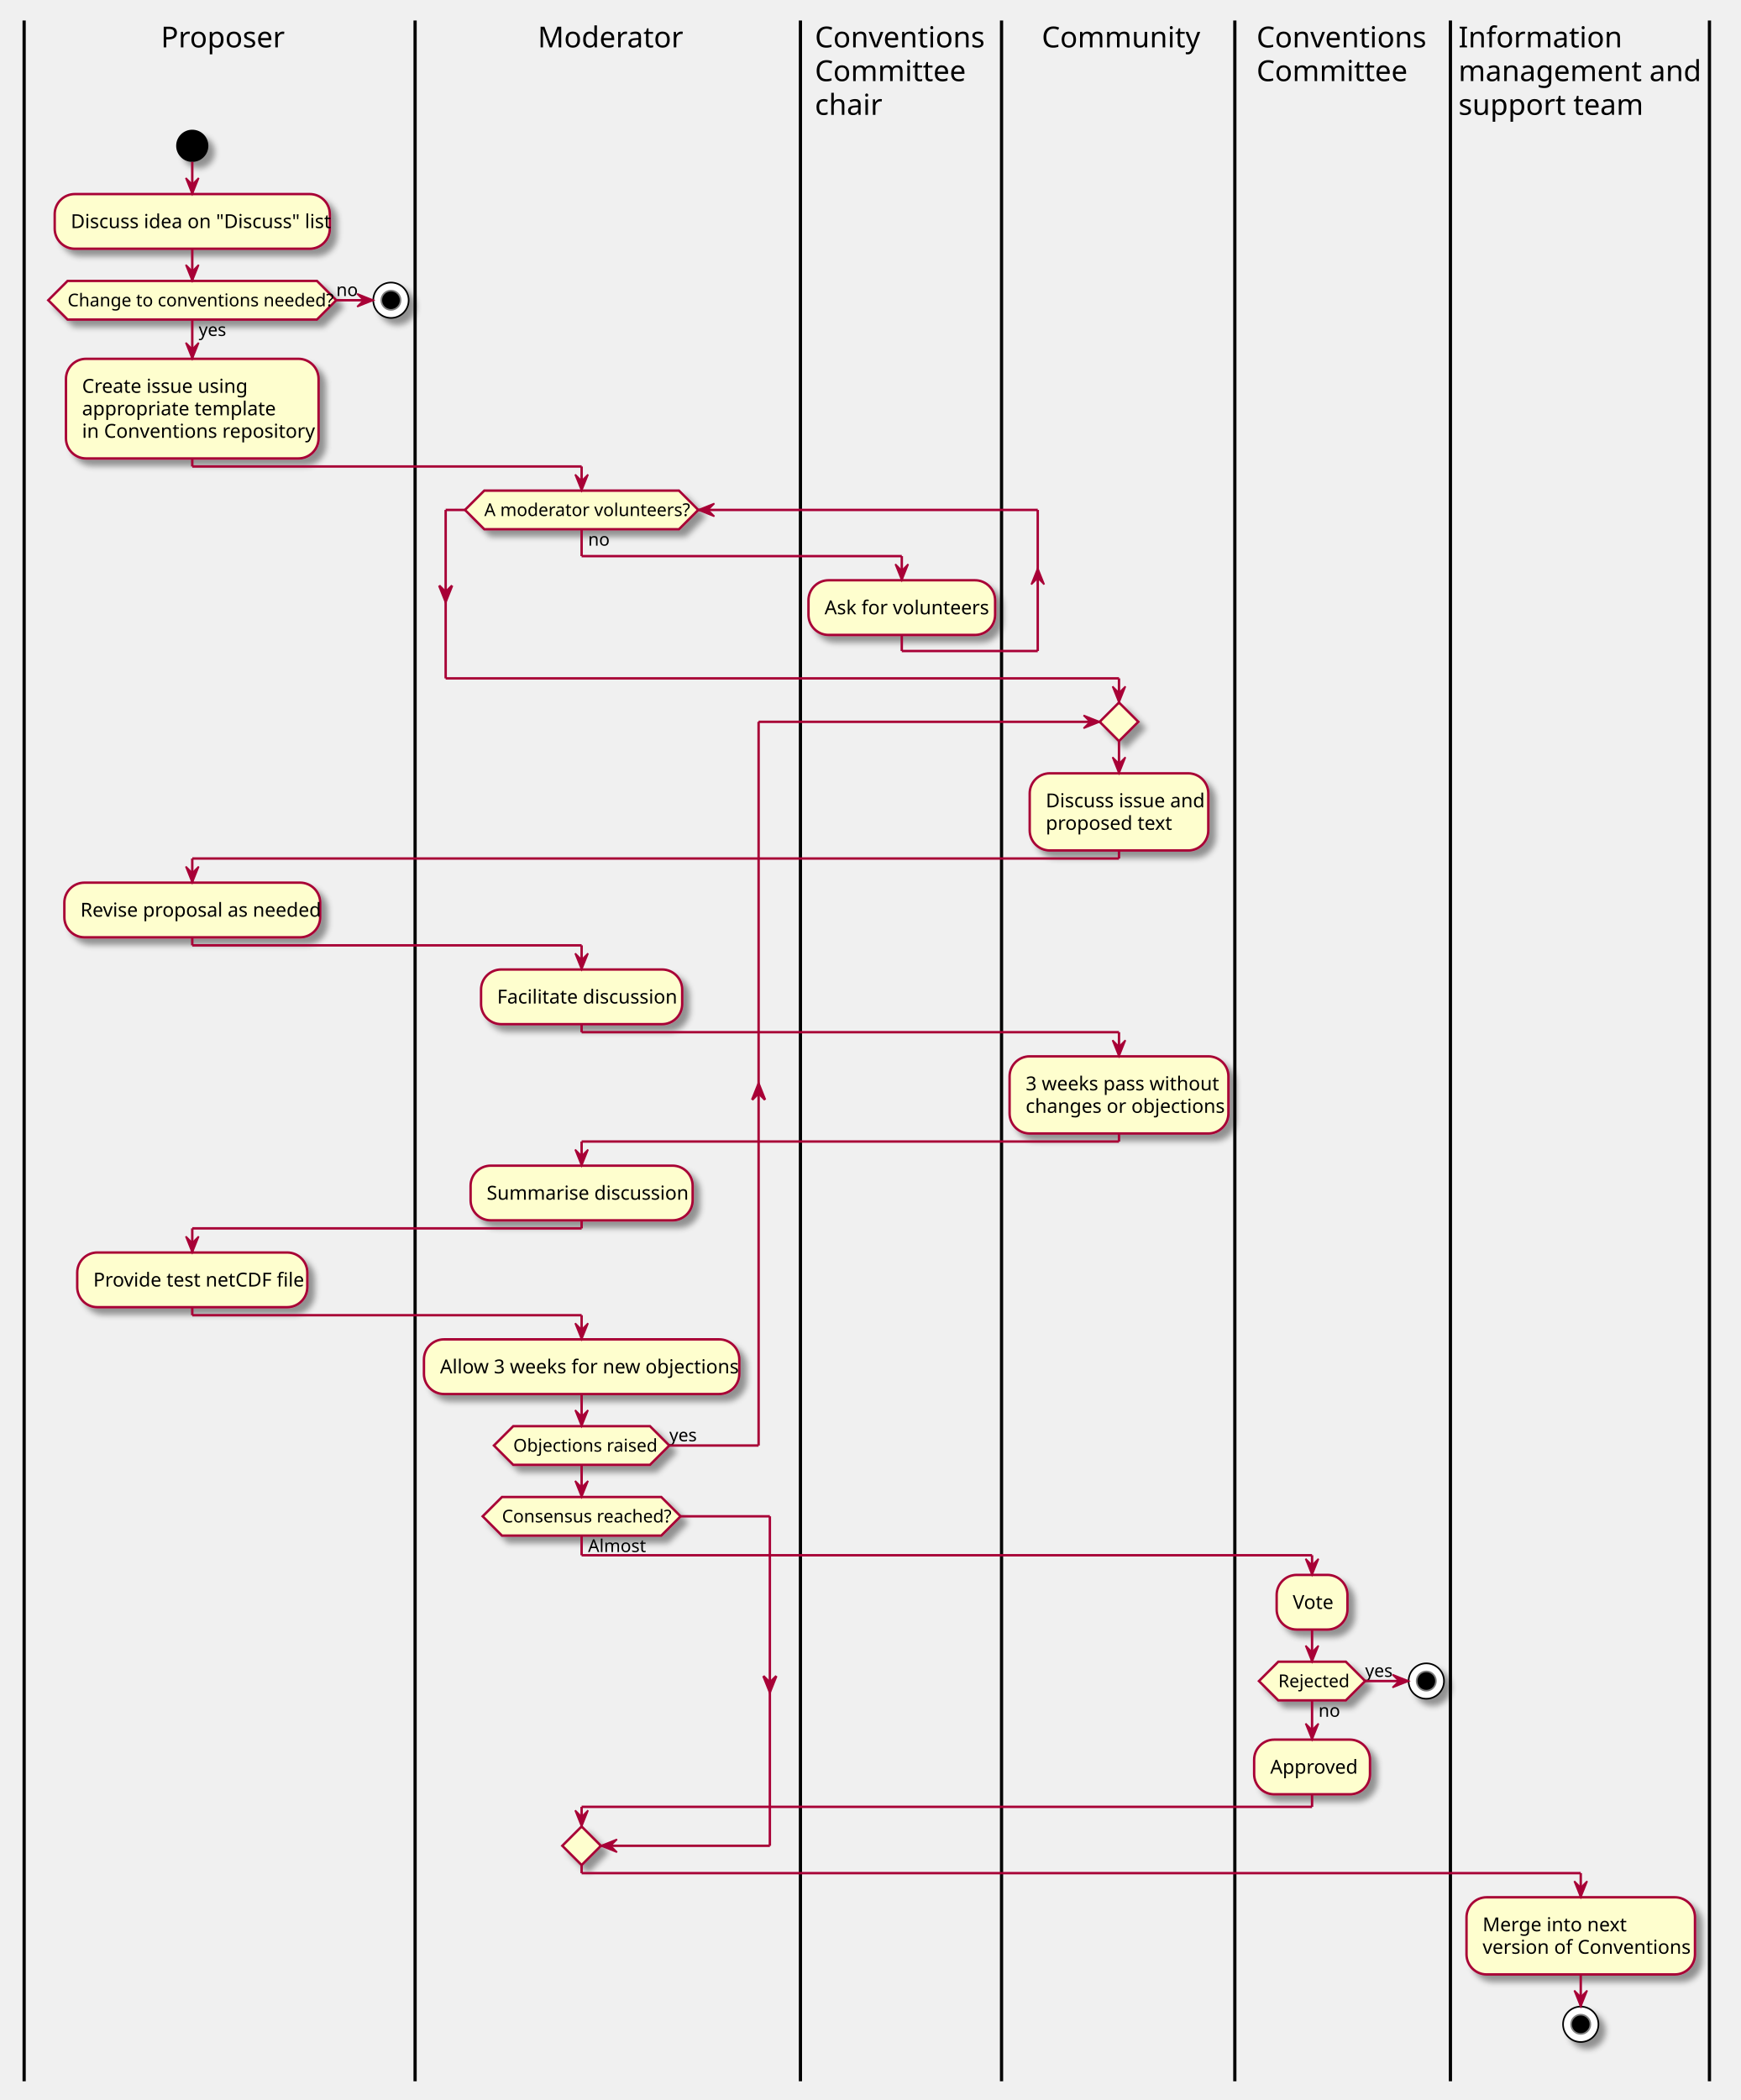
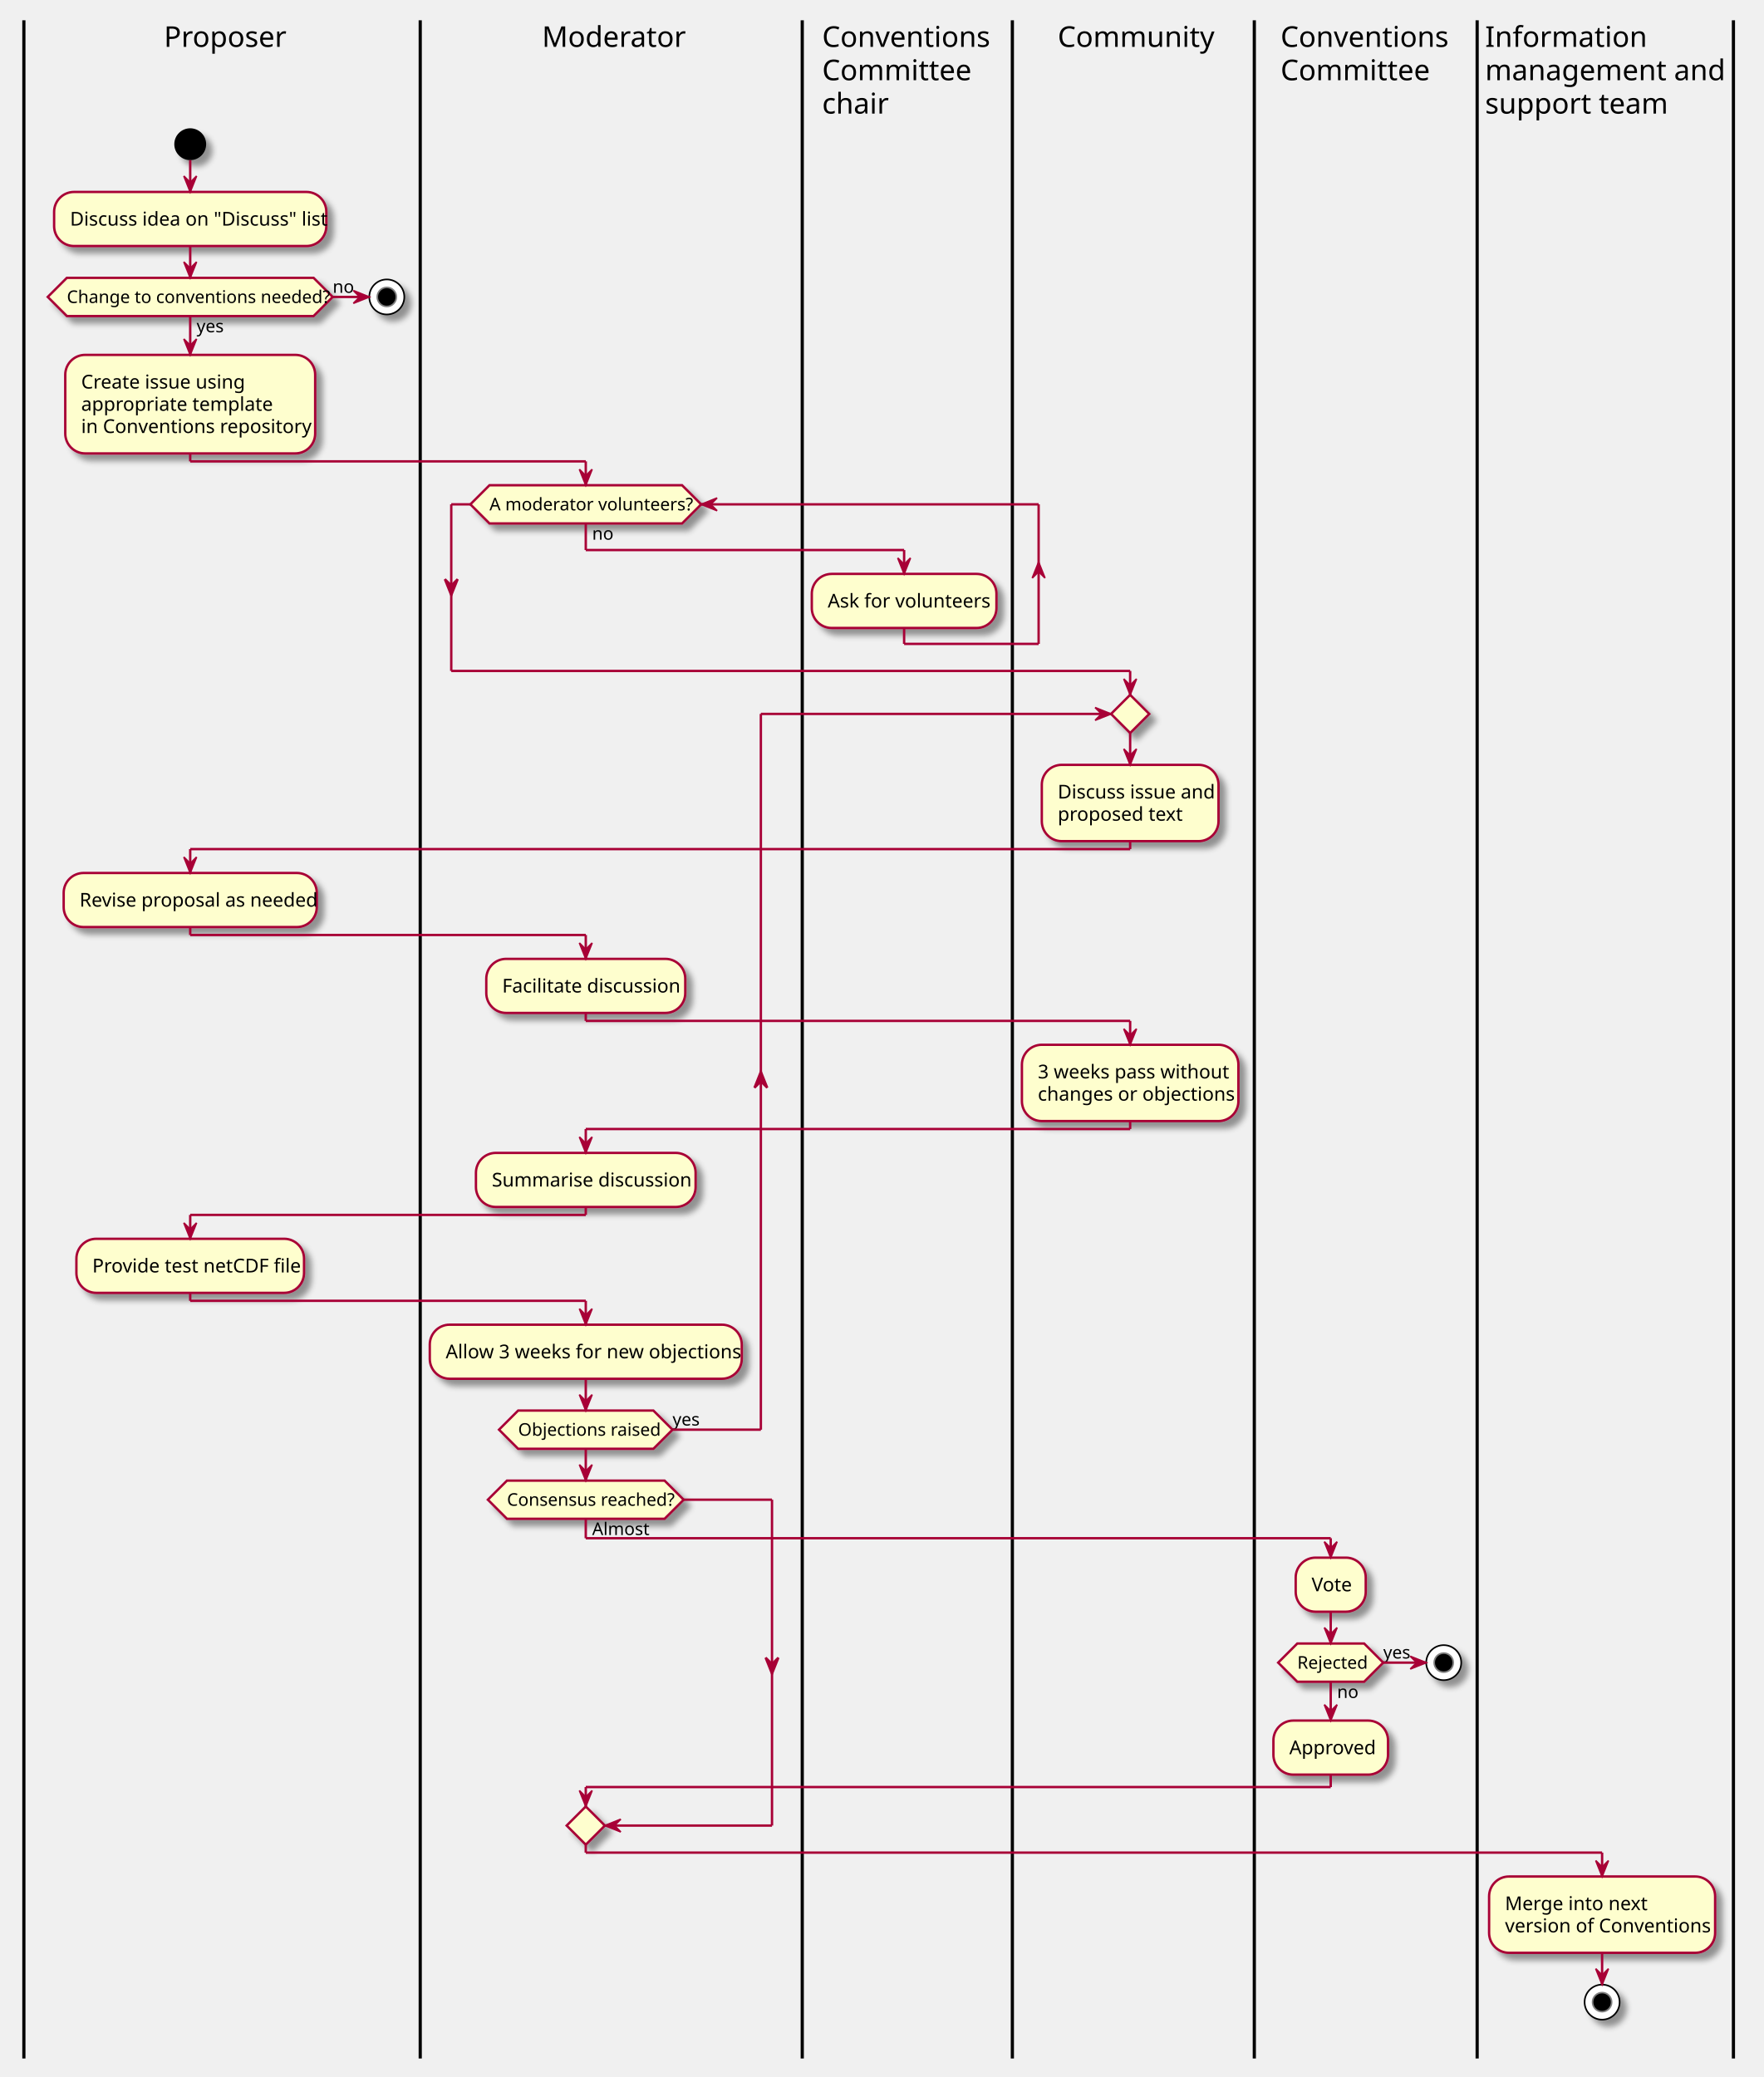
- <svg xmlns="http://www.w3.org/2000/svg" contentScriptType="application/ecmascript" contentStyleType="text/css" height="1305px" preserveAspectRatio="none" style="width:1082px;height:1305px;" version="1.1" viewBox="0 0 1082 1305" width="1082px" zoomAndPan="magnify">
+ <svg xmlns="http://www.w3.org/2000/svg" contentScriptType="application/ecmascript" contentStyleType="text/css" height="1305px" preserveAspectRatio="none" style="width:1108px;height:1305px;" version="1.1" viewBox="0 0 1108 1305" width="1108px" zoomAndPan="magnify">
  <defs>
    <filter height="300%" id="f1tfear807xr43" width="300%" x="-1" y="-1">
      <feGaussianBlur result="blurOut" stdDeviation="2.0" />
      <feColorMatrix in="blurOut" result="blurOut2" type="matrix" values="0 0 0 0 0 0 0 0 0 0 0 0 0 0 0 0 0 0 .4 0" />
      <feOffset dx="4.0" dy="4.0" in="blurOut2" result="blurOut3" />
      <feBlend in="SourceGraphic" in2="blurOut3" mode="normal" />
    </filter>
  </defs>
  <g>
    <ellipse cx="119.5" cy="90.605" fill="#000000" filter="url(#f1tfear807xr43)" rx="10" ry="10" style="stroke: none; stroke-width: 1.0;" />
    <rect fill="#FEFECE" filter="url(#f1tfear807xr43)" height="33.969" rx="12.5" ry="12.5" style="stroke: #A80036; stroke-width: 1.5;" width="171" x="34" y="120.605" />
    <text fill="#000000" font-family="sans-serif" font-size="12" lengthAdjust="spacingAndGlyphs" textLength="151" x="44" y="141.743">Discuss idea on "Discuss" list</text>
    <rect fill="#FEFECE" filter="url(#f1tfear807xr43)" height="61.906" rx="12.5" ry="12.5" style="stroke: #A80036; stroke-width: 1.5;" width="157" x="41" y="222.976" />
    <text fill="#000000" font-family="sans-serif" font-size="12" lengthAdjust="spacingAndGlyphs" textLength="94" x="51" y="244.114">Create issue using</text>
    <text fill="#000000" font-family="sans-serif" font-size="12" lengthAdjust="spacingAndGlyphs" textLength="113" x="51" y="258.083">appropriate template</text>
    <text fill="#000000" font-family="sans-serif" font-size="12" lengthAdjust="spacingAndGlyphs" textLength="137" x="51" y="272.052">in Conventions repository</text>
    <rect fill="#FEFECE" filter="url(#f1tfear807xr43)" height="33.969" rx="12.5" ry="12.5" style="stroke: #A80036; stroke-width: 1.5;" width="159" x="40" y="548.499" />
    <text fill="#000000" font-family="sans-serif" font-size="12" lengthAdjust="spacingAndGlyphs" textLength="139" x="50" y="569.637">Revise proposal as needed</text>
    <rect fill="#FEFECE" filter="url(#f1tfear807xr43)" height="33.969" rx="12.5" ry="12.5" style="stroke: #A80036; stroke-width: 1.5;" width="143" x="48" y="778.342" />
    <text fill="#000000" font-family="sans-serif" font-size="12" lengthAdjust="spacingAndGlyphs" textLength="123" x="58" y="799.481">Provide test netCDF file</text>
    <polygon fill="#FEFECE" filter="url(#f1tfear807xr43)" points="42,174.573,197,174.573,209,186.573,197,198.573,42,198.573,30,186.573,42,174.573" style="stroke: #A80036; stroke-width: 1.5;" />
    <text fill="#000000" font-family="sans-serif" font-size="11" lengthAdjust="spacingAndGlyphs" textLength="16" x="123.5" y="208.784">yes</text>
    <text fill="#000000" font-family="sans-serif" font-size="11" lengthAdjust="spacingAndGlyphs" textLength="155" x="42" y="190.381">Change to conventions needed?</text>
    <text fill="#000000" font-family="sans-serif" font-size="11" lengthAdjust="spacingAndGlyphs" textLength="12" x="209" y="183.979">no</text>
    <ellipse cx="243" cy="186.573" fill="#FFFFFF" filter="url(#f1tfear807xr43)" rx="11" ry="11" style="stroke: #000000; stroke-width: 1.0;" />
    <ellipse cx="243" cy="186.573" fill="#000000" rx="6" ry="6" style="stroke: #7F7F7F; stroke-width: 1.0;" />
    <line style="stroke: #000000; stroke-width: 2.0;" x1="15" x2="15" y1="12.745" y2="1293.362" />
-     <polygon fill="#FEFECE" filter="url(#f1tfear807xr43)" points="301,304.882,422,304.882,434,316.882,422,328.882,301,328.882,289,316.882,301,304.882" style="stroke: #A80036; stroke-width: 1.5;" />
-     <text fill="#000000" font-family="sans-serif" font-size="11" lengthAdjust="spacingAndGlyphs" textLength="12" x="365.5" y="339.092">no</text>
-     <text fill="#000000" font-family="sans-serif" font-size="11" lengthAdjust="spacingAndGlyphs" textLength="121" x="301" y="320.69">A moderator volunteers?</text>
-     <rect fill="#FEFECE" filter="url(#f1tfear807xr43)" height="33.969" rx="12.5" ry="12.5" style="stroke: #A80036; stroke-width: 1.5;" width="125" x="299" y="602.467" />
-     <text fill="#000000" font-family="sans-serif" font-size="12" lengthAdjust="spacingAndGlyphs" textLength="105" x="309" y="623.606">Facilitate discussion</text>
-     <rect fill="#FEFECE" filter="url(#f1tfear807xr43)" height="33.969" rx="12.5" ry="12.5" style="stroke: #A80036; stroke-width: 1.5;" width="138" x="292.5" y="724.374" />
-     <text fill="#000000" font-family="sans-serif" font-size="12" lengthAdjust="spacingAndGlyphs" textLength="118" x="302.5" y="745.512">Summarise discussion</text>
-     <rect fill="#FEFECE" filter="url(#f1tfear807xr43)" height="33.969" rx="12.5" ry="12.5" style="stroke: #A80036; stroke-width: 1.5;" width="196" x="263.5" y="832.311" />
-     <text fill="#000000" font-family="sans-serif" font-size="12" lengthAdjust="spacingAndGlyphs" textLength="176" x="273.5" y="853.45">Allow 3 weeks for new objections</text>
-     <polygon fill="#FEFECE" filter="url(#f1tfear807xr43)" points="319,886.28,404,886.28,416,898.28,404,910.28,319,910.28,307,898.28,319,886.28" style="stroke: #A80036; stroke-width: 1.5;" />
-     <text fill="#000000" font-family="sans-serif" font-size="11" lengthAdjust="spacingAndGlyphs" textLength="85" x="319" y="902.088">Objections raised</text>
-     <text fill="#000000" font-family="sans-serif" font-size="11" lengthAdjust="spacingAndGlyphs" textLength="16" x="416" y="895.686">yes</text>
-     <polygon fill="#FEFECE" filter="url(#f1tfear807xr43)" points="312,930.28,411,930.28,423,942.28,411,954.28,312,954.28,300,942.28,312,930.28" style="stroke: #A80036; stroke-width: 1.5;" />
-     <text fill="#000000" font-family="sans-serif" font-size="11" lengthAdjust="spacingAndGlyphs" textLength="35" x="365.5" y="964.49">Almost</text>
-     <text fill="#000000" font-family="sans-serif" font-size="11" lengthAdjust="spacingAndGlyphs" textLength="99" x="312" y="946.088">Consensus reached?</text>
-     <polygon fill="#FEFECE" filter="url(#f1tfear807xr43)" points="361.5,1135.022,373.5,1147.022,361.5,1159.022,349.5,1147.022,361.5,1135.022" style="stroke: #A80036; stroke-width: 1.5;" />
-     <line style="stroke: #000000; stroke-width: 2.0;" x1="258" x2="258" y1="12.745" y2="1293.362" />
-     <rect fill="#FEFECE" filter="url(#f1tfear807xr43)" height="33.969" rx="12.5" ry="12.5" style="stroke: #A80036; stroke-width: 1.5;" width="116" x="502.5" y="360.592" />
-     <text fill="#000000" font-family="sans-serif" font-size="12" lengthAdjust="spacingAndGlyphs" textLength="96" x="512.5" y="381.731">Ask for volunteers</text>
-     <line style="stroke: #000000; stroke-width: 2.0;" x1="497.5" x2="497.5" y1="12.745" y2="1293.362" />
-     <rect fill="#FEFECE" filter="url(#f1tfear807xr43)" height="47.938" rx="12.5" ry="12.5" style="stroke: #A80036; stroke-width: 1.5;" width="111" x="640" y="480.561" />
-     <text fill="#000000" font-family="sans-serif" font-size="12" lengthAdjust="spacingAndGlyphs" textLength="91" x="650" y="501.7">Discuss issue and</text>
-     <text fill="#000000" font-family="sans-serif" font-size="12" lengthAdjust="spacingAndGlyphs" textLength="74" x="650" y="515.668">proposed text</text>
-     <rect fill="#FEFECE" filter="url(#f1tfear807xr43)" height="47.938" rx="12.5" ry="12.5" style="stroke: #A80036; stroke-width: 1.5;" width="136" x="627.5" y="656.436" />
-     <text fill="#000000" font-family="sans-serif" font-size="12" lengthAdjust="spacingAndGlyphs" textLength="112" x="637.5" y="677.575">3 weeks pass without</text>
-     <text fill="#000000" font-family="sans-serif" font-size="12" lengthAdjust="spacingAndGlyphs" textLength="116" x="637.5" y="691.543">changes or objections</text>
-     <polygon fill="#FEFECE" filter="url(#f1tfear807xr43)" points="695.5,436.561,707.5,448.561,695.5,460.561,683.5,448.561,695.5,436.561" style="stroke: #A80036; stroke-width: 1.5;" />
-     <line style="stroke: #000000; stroke-width: 2.0;" x1="622.5" x2="622.5" y1="12.745" y2="1293.362" />
-     <rect fill="#FEFECE" filter="url(#f1tfear807xr43)" height="33.969" rx="12.5" ry="12.5" style="stroke: #A80036; stroke-width: 1.5;" width="44" x="793.5" y="978.682" />
-     <text fill="#000000" font-family="sans-serif" font-size="12" lengthAdjust="spacingAndGlyphs" textLength="24" x="803.5" y="999.821">Vote</text>
-     <rect fill="#FEFECE" filter="url(#f1tfear807xr43)" height="33.969" rx="12.5" ry="12.5" style="stroke: #A80036; stroke-width: 1.5;" width="72" x="779.5" y="1081.053" />
-     <text fill="#000000" font-family="sans-serif" font-size="12" lengthAdjust="spacingAndGlyphs" textLength="52" x="789.5" y="1102.192">Approved</text>
-     <polygon fill="#FEFECE" filter="url(#f1tfear807xr43)" points="794.5,1032.651,836.5,1032.651,848.5,1044.651,836.5,1056.651,794.5,1056.651,782.5,1044.651,794.5,1032.651" style="stroke: #A80036; stroke-width: 1.5;" />
-     <text fill="#000000" font-family="sans-serif" font-size="11" lengthAdjust="spacingAndGlyphs" textLength="12" x="819.5" y="1066.861">no</text>
-     <text fill="#000000" font-family="sans-serif" font-size="11" lengthAdjust="spacingAndGlyphs" textLength="42" x="794.5" y="1048.459">Rejected</text>
-     <text fill="#000000" font-family="sans-serif" font-size="11" lengthAdjust="spacingAndGlyphs" textLength="16" x="848.5" y="1042.057">yes</text>
-     <ellipse cx="886.5" cy="1044.651" fill="#FFFFFF" filter="url(#f1tfear807xr43)" rx="11" ry="11" style="stroke: #000000; stroke-width: 1.0;" />
-     <ellipse cx="886.5" cy="1044.651" fill="#000000" rx="6" ry="6" style="stroke: #7F7F7F; stroke-width: 1.0;" />
-     <line style="stroke: #000000; stroke-width: 2.0;" x1="767.5" x2="767.5" y1="12.745" y2="1293.362" />
-     <rect fill="#FEFECE" filter="url(#f1tfear807xr43)" height="47.938" rx="12.5" ry="12.5" style="stroke: #A80036; stroke-width: 1.5;" width="142" x="911.5" y="1179.022" />
-     <text fill="#000000" font-family="sans-serif" font-size="12" lengthAdjust="spacingAndGlyphs" textLength="83" x="921.5" y="1200.161">Merge into next</text>
-     <text fill="#000000" font-family="sans-serif" font-size="12" lengthAdjust="spacingAndGlyphs" textLength="122" x="921.5" y="1214.129">version of Conventions</text>
-     <ellipse cx="982.5" cy="1257.959" fill="#FFFFFF" filter="url(#f1tfear807xr43)" rx="11" ry="11" style="stroke: #000000; stroke-width: 1.0;" />
-     <ellipse cx="982.5" cy="1257.959" fill="#000000" rx="6" ry="6" style="stroke: #7F7F7F; stroke-width: 1.0;" />
-     <line style="stroke: #000000; stroke-width: 2.0;" x1="901.5" x2="901.5" y1="12.745" y2="1293.362" />
-     <line style="stroke: #000000; stroke-width: 2.0;" x1="1062.5" x2="1062.5" y1="12.745" y2="1293.362" />
-     <polygon fill="#A80036" points="641,363.174,645,353.174,649,363.174,645,359.174" style="stroke: #A80036; stroke-width: 1.0;" />
+     <polygon fill="#FEFECE" filter="url(#f1tfear807xr43)" points="307.5,304.882,428.5,304.882,440.5,316.882,428.5,328.882,307.5,328.882,295.5,316.882,307.5,304.882" style="stroke: #A80036; stroke-width: 1.5;" />
+     <text fill="#000000" font-family="sans-serif" font-size="11" lengthAdjust="spacingAndGlyphs" textLength="12" x="372" y="339.092">no</text>
+     <text fill="#000000" font-family="sans-serif" font-size="11" lengthAdjust="spacingAndGlyphs" textLength="121" x="307.5" y="320.69">A moderator volunteers?</text>
+     <rect fill="#FEFECE" filter="url(#f1tfear807xr43)" height="33.969" rx="12.5" ry="12.5" style="stroke: #A80036; stroke-width: 1.5;" width="125" x="305.5" y="602.467" />
+     <text fill="#000000" font-family="sans-serif" font-size="12" lengthAdjust="spacingAndGlyphs" textLength="105" x="315.5" y="623.606">Facilitate discussion</text>
+     <rect fill="#FEFECE" filter="url(#f1tfear807xr43)" height="33.969" rx="12.5" ry="12.5" style="stroke: #A80036; stroke-width: 1.5;" width="138" x="299" y="724.374" />
+     <text fill="#000000" font-family="sans-serif" font-size="12" lengthAdjust="spacingAndGlyphs" textLength="118" x="309" y="745.512">Summarise discussion</text>
+     <rect fill="#FEFECE" filter="url(#f1tfear807xr43)" height="33.969" rx="12.5" ry="12.5" style="stroke: #A80036; stroke-width: 1.5;" width="196" x="270" y="832.311" />
+     <text fill="#000000" font-family="sans-serif" font-size="12" lengthAdjust="spacingAndGlyphs" textLength="176" x="280" y="853.45">Allow 3 weeks for new objections</text>
+     <polygon fill="#FEFECE" filter="url(#f1tfear807xr43)" points="325.5,886.28,410.5,886.28,422.5,898.28,410.5,910.28,325.5,910.28,313.5,898.28,325.5,886.28" style="stroke: #A80036; stroke-width: 1.5;" />
+     <text fill="#000000" font-family="sans-serif" font-size="11" lengthAdjust="spacingAndGlyphs" textLength="85" x="325.5" y="902.088">Objections raised</text>
+     <text fill="#000000" font-family="sans-serif" font-size="11" lengthAdjust="spacingAndGlyphs" textLength="16" x="422.5" y="895.686">yes</text>
+     <polygon fill="#FEFECE" filter="url(#f1tfear807xr43)" points="318.5,930.28,417.5,930.28,429.5,942.28,417.5,954.28,318.5,954.28,306.5,942.28,318.5,930.28" style="stroke: #A80036; stroke-width: 1.5;" />
+     <text fill="#000000" font-family="sans-serif" font-size="11" lengthAdjust="spacingAndGlyphs" textLength="35" x="372" y="964.49">Almost</text>
+     <text fill="#000000" font-family="sans-serif" font-size="11" lengthAdjust="spacingAndGlyphs" textLength="99" x="318.5" y="946.088">Consensus reached?</text>
+     <polygon fill="#FEFECE" filter="url(#f1tfear807xr43)" points="368,1135.022,380,1147.022,368,1159.022,356,1147.022,368,1135.022" style="stroke: #A80036; stroke-width: 1.5;" />
+     <line style="stroke: #000000; stroke-width: 2.0;" x1="264" x2="264" y1="12.745" y2="1293.362" />
+     <rect fill="#FEFECE" filter="url(#f1tfear807xr43)" height="33.969" rx="12.5" ry="12.5" style="stroke: #A80036; stroke-width: 1.5;" width="116" x="510" y="360.592" />
+     <text fill="#000000" font-family="sans-serif" font-size="12" lengthAdjust="spacingAndGlyphs" textLength="96" x="520" y="381.731">Ask for volunteers</text>
+     <line style="stroke: #000000; stroke-width: 2.0;" x1="504" x2="504" y1="12.745" y2="1293.362" />
+     <rect fill="#FEFECE" filter="url(#f1tfear807xr43)" height="47.938" rx="12.5" ry="12.5" style="stroke: #A80036; stroke-width: 1.5;" width="111" x="654.5" y="480.561" />
+     <text fill="#000000" font-family="sans-serif" font-size="12" lengthAdjust="spacingAndGlyphs" textLength="91" x="664.5" y="501.7">Discuss issue and</text>
+     <text fill="#000000" font-family="sans-serif" font-size="12" lengthAdjust="spacingAndGlyphs" textLength="74" x="664.5" y="515.668">proposed text</text>
+     <rect fill="#FEFECE" filter="url(#f1tfear807xr43)" height="47.938" rx="12.5" ry="12.5" style="stroke: #A80036; stroke-width: 1.5;" width="136" x="642" y="656.436" />
+     <text fill="#000000" font-family="sans-serif" font-size="12" lengthAdjust="spacingAndGlyphs" textLength="112" x="652" y="677.575">3 weeks pass without</text>
+     <text fill="#000000" font-family="sans-serif" font-size="12" lengthAdjust="spacingAndGlyphs" textLength="116" x="652" y="691.543">changes or objections</text>
+     <polygon fill="#FEFECE" filter="url(#f1tfear807xr43)" points="710,436.561,722,448.561,710,460.561,698,448.561,710,436.561" style="stroke: #A80036; stroke-width: 1.5;" />
+     <line style="stroke: #000000; stroke-width: 2.0;" x1="636" x2="636" y1="12.745" y2="1293.362" />
+     <rect fill="#FEFECE" filter="url(#f1tfear807xr43)" height="33.969" rx="12.5" ry="12.5" style="stroke: #A80036; stroke-width: 1.5;" width="44" x="814" y="978.682" />
+     <text fill="#000000" font-family="sans-serif" font-size="12" lengthAdjust="spacingAndGlyphs" textLength="24" x="824" y="999.821">Vote</text>
+     <rect fill="#FEFECE" filter="url(#f1tfear807xr43)" height="33.969" rx="12.5" ry="12.5" style="stroke: #A80036; stroke-width: 1.5;" width="72" x="800" y="1081.053" />
+     <text fill="#000000" font-family="sans-serif" font-size="12" lengthAdjust="spacingAndGlyphs" textLength="52" x="810" y="1102.192">Approved</text>
+     <polygon fill="#FEFECE" filter="url(#f1tfear807xr43)" points="815,1032.651,857,1032.651,869,1044.651,857,1056.651,815,1056.651,803,1044.651,815,1032.651" style="stroke: #A80036; stroke-width: 1.5;" />
+     <text fill="#000000" font-family="sans-serif" font-size="11" lengthAdjust="spacingAndGlyphs" textLength="12" x="840" y="1066.861">no</text>
+     <text fill="#000000" font-family="sans-serif" font-size="11" lengthAdjust="spacingAndGlyphs" textLength="42" x="815" y="1048.459">Rejected</text>
+     <text fill="#000000" font-family="sans-serif" font-size="11" lengthAdjust="spacingAndGlyphs" textLength="16" x="869" y="1042.057">yes</text>
+     <ellipse cx="907" cy="1044.651" fill="#FFFFFF" filter="url(#f1tfear807xr43)" rx="11" ry="11" style="stroke: #000000; stroke-width: 1.0;" />
+     <ellipse cx="907" cy="1044.651" fill="#000000" rx="6" ry="6" style="stroke: #7F7F7F; stroke-width: 1.0;" />
+     <line style="stroke: #000000; stroke-width: 2.0;" x1="788" x2="788" y1="12.745" y2="1293.362" />
+     <rect fill="#FEFECE" filter="url(#f1tfear807xr43)" height="47.938" rx="12.5" ry="12.5" style="stroke: #A80036; stroke-width: 1.5;" width="142" x="935.5" y="1179.022" />
+     <text fill="#000000" font-family="sans-serif" font-size="12" lengthAdjust="spacingAndGlyphs" textLength="83" x="945.5" y="1200.161">Merge into next</text>
+     <text fill="#000000" font-family="sans-serif" font-size="12" lengthAdjust="spacingAndGlyphs" textLength="122" x="945.5" y="1214.129">version of Conventions</text>
+     <ellipse cx="1006.5" cy="1257.959" fill="#FFFFFF" filter="url(#f1tfear807xr43)" rx="11" ry="11" style="stroke: #000000; stroke-width: 1.0;" />
+     <ellipse cx="1006.5" cy="1257.959" fill="#000000" rx="6" ry="6" style="stroke: #7F7F7F; stroke-width: 1.0;" />
+     <line style="stroke: #000000; stroke-width: 2.0;" x1="928" x2="928" y1="12.745" y2="1293.362" />
+     <line style="stroke: #000000; stroke-width: 2.0;" x1="1089" x2="1089" y1="12.745" y2="1293.362" />
+     <polygon fill="#A80036" points="648.5,363.174,652.5,353.174,656.5,363.174,652.5,359.174" style="stroke: #A80036; stroke-width: 1.0;" />
    <line style="stroke: #A80036; stroke-width: 1.5;" x1="119.5" x2="119.5" y1="100.605" y2="120.605" />
    <polygon fill="#A80036" points="115.5,110.605,119.5,120.605,123.5,110.605,119.5,114.605" style="stroke: #A80036; stroke-width: 1.0;" />
    <line style="stroke: #A80036; stroke-width: 1.5;" x1="119.5" x2="119.5" y1="198.573" y2="222.976" />
    <polygon fill="#A80036" points="115.5,212.976,119.5,222.976,123.5,212.976,119.5,216.976" style="stroke: #A80036; stroke-width: 1.0;" />
    <line style="stroke: #A80036; stroke-width: 1.5;" x1="209" x2="232" y1="186.573" y2="186.573" />
    <polygon fill="#A80036" points="222,182.573,232,186.573,222,190.573,226,186.573" style="stroke: #A80036; stroke-width: 1.0;" />
    <line style="stroke: #A80036; stroke-width: 1.5;" x1="119.5" x2="119.5" y1="154.573" y2="174.573" />
    <polygon fill="#A80036" points="115.5,164.573,119.5,174.573,123.5,164.573,119.5,168.573" style="stroke: #A80036; stroke-width: 1.0;" />
-     <line style="stroke: #A80036; stroke-width: 1.5;" x1="289" x2="277" y1="316.882" y2="316.882" />
-     <polygon fill="#A80036" points="273,363.924,277,373.924,281,363.924,277,367.924" style="stroke: #A80036; stroke-width: 1.5;" />
-     <line style="stroke: #A80036; stroke-width: 1.5;" x1="277" x2="277" y1="316.882" y2="421.561" />
-     <line style="stroke: #A80036; stroke-width: 1.5;" x1="277" x2="695.5" y1="421.561" y2="421.561" />
-     <line style="stroke: #A80036; stroke-width: 1.5;" x1="695.5" x2="695.5" y1="421.561" y2="436.561" />
-     <polygon fill="#A80036" points="691.5,426.561,695.5,436.561,699.5,426.561,695.5,430.561" style="stroke: #A80036; stroke-width: 1.0;" />
-     <line style="stroke: #A80036; stroke-width: 1.5;" x1="416" x2="471.5" y1="898.28" y2="898.28" />
-     <polygon fill="#A80036" points="467.5,683.42,471.5,673.42,475.5,683.42,471.5,679.42" style="stroke: #A80036; stroke-width: 1.5;" />
-     <line style="stroke: #A80036; stroke-width: 1.5;" x1="471.5" x2="471.5" y1="448.561" y2="898.28" />
-     <line style="stroke: #A80036; stroke-width: 1.5;" x1="471.5" x2="683.5" y1="448.561" y2="448.561" />
-     <polygon fill="#A80036" points="673.5,444.561,683.5,448.561,673.5,452.561,677.5,448.561" style="stroke: #A80036; stroke-width: 1.0;" />
-     <line style="stroke: #A80036; stroke-width: 1.5;" x1="361.5" x2="361.5" y1="866.28" y2="886.28" />
-     <polygon fill="#A80036" points="357.5,876.28,361.5,886.28,365.5,876.28,361.5,880.28" style="stroke: #A80036; stroke-width: 1.0;" />
-     <line style="stroke: #A80036; stroke-width: 1.5;" x1="423" x2="478.5" y1="942.28" y2="942.28" />
-     <polygon fill="#A80036" points="474.5,1041.553,478.5,1051.553,482.5,1041.553,478.5,1045.553" style="stroke: #A80036; stroke-width: 1.5;" />
-     <line style="stroke: #A80036; stroke-width: 1.5;" x1="478.5" x2="478.5" y1="942.28" y2="1147.022" />
-     <line style="stroke: #A80036; stroke-width: 1.5;" x1="478.5" x2="373.5" y1="1147.022" y2="1147.022" />
-     <polygon fill="#A80036" points="383.5,1143.022,373.5,1147.022,383.5,1151.022,379.5,1147.022" style="stroke: #A80036; stroke-width: 1.0;" />
-     <line style="stroke: #A80036; stroke-width: 1.5;" x1="361.5" x2="361.5" y1="910.28" y2="930.28" />
-     <polygon fill="#A80036" points="357.5,920.28,361.5,930.28,365.5,920.28,361.5,924.28" style="stroke: #A80036; stroke-width: 1.0;" />
-     <line style="stroke: #A80036; stroke-width: 1.5;" x1="695.5" x2="695.5" y1="460.561" y2="480.561" />
-     <polygon fill="#A80036" points="691.5,470.561,695.5,480.561,699.5,470.561,695.5,474.561" style="stroke: #A80036; stroke-width: 1.0;" />
-     <line style="stroke: #A80036; stroke-width: 1.5;" x1="815.5" x2="815.5" y1="1056.651" y2="1081.053" />
-     <polygon fill="#A80036" points="811.5,1071.053,815.5,1081.053,819.5,1071.053,815.5,1075.053" style="stroke: #A80036; stroke-width: 1.0;" />
-     <line style="stroke: #A80036; stroke-width: 1.5;" x1="848.5" x2="875.5" y1="1044.651" y2="1044.651" />
-     <polygon fill="#A80036" points="865.5,1040.651,875.5,1044.651,865.5,1048.651,869.5,1044.651" style="stroke: #A80036; stroke-width: 1.0;" />
-     <line style="stroke: #A80036; stroke-width: 1.5;" x1="815.5" x2="815.5" y1="1115.022" y2="1122.821" />
-     <line style="stroke: #A80036; stroke-width: 1.5;" x1="815.5" x2="361.5" y1="1122.821" y2="1122.821" />
-     <line style="stroke: #A80036; stroke-width: 1.5;" x1="361.5" x2="361.5" y1="1122.821" y2="1135.022" />
-     <polygon fill="#A80036" points="357.5,1125.022,361.5,1135.022,365.5,1125.022,361.5,1129.022" style="stroke: #A80036; stroke-width: 1.0;" />
-     <line style="stroke: #A80036; stroke-width: 1.5;" x1="815.5" x2="815.5" y1="1012.651" y2="1032.651" />
-     <polygon fill="#A80036" points="811.5,1022.651,815.5,1032.651,819.5,1022.651,815.5,1026.651" style="stroke: #A80036; stroke-width: 1.0;" />
-     <line style="stroke: #A80036; stroke-width: 1.5;" x1="982.5" x2="982.5" y1="1226.959" y2="1246.959" />
-     <polygon fill="#A80036" points="978.5,1236.959,982.5,1246.959,986.5,1236.959,982.5,1240.959" style="stroke: #A80036; stroke-width: 1.0;" />
-     <line style="stroke: #A80036; stroke-width: 1.5;" x1="361.5" x2="361.5" y1="328.882" y2="345.592" />
-     <line style="stroke: #A80036; stroke-width: 1.5;" x1="361.5" x2="560.5" y1="345.592" y2="345.592" />
-     <line style="stroke: #A80036; stroke-width: 1.5;" x1="560.5" x2="560.5" y1="345.592" y2="360.592" />
-     <polygon fill="#A80036" points="556.5,350.592,560.5,360.592,564.5,350.592,560.5,354.592" style="stroke: #A80036; stroke-width: 1.0;" />
-     <line style="stroke: #A80036; stroke-width: 1.5;" x1="560.5" x2="560.5" y1="394.561" y2="404.561" />
-     <line style="stroke: #A80036; stroke-width: 1.5;" x1="560.5" x2="645" y1="404.561" y2="404.561" />
-     <line style="stroke: #A80036; stroke-width: 1.5;" x1="645" x2="645" y1="316.882" y2="404.561" />
-     <line style="stroke: #A80036; stroke-width: 1.5;" x1="645" x2="434" y1="316.882" y2="316.882" />
-     <polygon fill="#A80036" points="444,312.882,434,316.882,444,320.882,440,316.882" style="stroke: #A80036; stroke-width: 1.0;" />
+     <line style="stroke: #A80036; stroke-width: 1.5;" x1="295.5" x2="283.5" y1="316.882" y2="316.882" />
+     <polygon fill="#A80036" points="279.5,363.924,283.5,373.924,287.5,363.924,283.5,367.924" style="stroke: #A80036; stroke-width: 1.5;" />
+     <line style="stroke: #A80036; stroke-width: 1.5;" x1="283.5" x2="283.5" y1="316.882" y2="421.561" />
+     <line style="stroke: #A80036; stroke-width: 1.5;" x1="283.5" x2="710" y1="421.561" y2="421.561" />
+     <line style="stroke: #A80036; stroke-width: 1.5;" x1="710" x2="710" y1="421.561" y2="436.561" />
+     <polygon fill="#A80036" points="706,426.561,710,436.561,714,426.561,710,430.561" style="stroke: #A80036; stroke-width: 1.0;" />
+     <line style="stroke: #A80036; stroke-width: 1.5;" x1="422.5" x2="478" y1="898.28" y2="898.28" />
+     <polygon fill="#A80036" points="474,683.42,478,673.42,482,683.42,478,679.42" style="stroke: #A80036; stroke-width: 1.5;" />
+     <line style="stroke: #A80036; stroke-width: 1.5;" x1="478" x2="478" y1="448.561" y2="898.28" />
+     <line style="stroke: #A80036; stroke-width: 1.5;" x1="478" x2="698" y1="448.561" y2="448.561" />
+     <polygon fill="#A80036" points="688,444.561,698,448.561,688,452.561,692,448.561" style="stroke: #A80036; stroke-width: 1.0;" />
+     <line style="stroke: #A80036; stroke-width: 1.5;" x1="368" x2="368" y1="866.28" y2="886.28" />
+     <polygon fill="#A80036" points="364,876.28,368,886.28,372,876.28,368,880.28" style="stroke: #A80036; stroke-width: 1.0;" />
+     <line style="stroke: #A80036; stroke-width: 1.5;" x1="429.5" x2="485" y1="942.28" y2="942.28" />
+     <polygon fill="#A80036" points="481,1041.553,485,1051.553,489,1041.553,485,1045.553" style="stroke: #A80036; stroke-width: 1.5;" />
+     <line style="stroke: #A80036; stroke-width: 1.5;" x1="485" x2="485" y1="942.28" y2="1147.022" />
+     <line style="stroke: #A80036; stroke-width: 1.5;" x1="485" x2="380" y1="1147.022" y2="1147.022" />
+     <polygon fill="#A80036" points="390,1143.022,380,1147.022,390,1151.022,386,1147.022" style="stroke: #A80036; stroke-width: 1.0;" />
+     <line style="stroke: #A80036; stroke-width: 1.5;" x1="368" x2="368" y1="910.28" y2="930.28" />
+     <polygon fill="#A80036" points="364,920.28,368,930.28,372,920.28,368,924.28" style="stroke: #A80036; stroke-width: 1.0;" />
+     <line style="stroke: #A80036; stroke-width: 1.5;" x1="710" x2="710" y1="460.561" y2="480.561" />
+     <polygon fill="#A80036" points="706,470.561,710,480.561,714,470.561,710,474.561" style="stroke: #A80036; stroke-width: 1.0;" />
+     <line style="stroke: #A80036; stroke-width: 1.5;" x1="836" x2="836" y1="1056.651" y2="1081.053" />
+     <polygon fill="#A80036" points="832,1071.053,836,1081.053,840,1071.053,836,1075.053" style="stroke: #A80036; stroke-width: 1.0;" />
+     <line style="stroke: #A80036; stroke-width: 1.5;" x1="869" x2="896" y1="1044.651" y2="1044.651" />
+     <polygon fill="#A80036" points="886,1040.651,896,1044.651,886,1048.651,890,1044.651" style="stroke: #A80036; stroke-width: 1.0;" />
+     <line style="stroke: #A80036; stroke-width: 1.5;" x1="836" x2="836" y1="1115.022" y2="1122.821" />
+     <line style="stroke: #A80036; stroke-width: 1.5;" x1="836" x2="368" y1="1122.821" y2="1122.821" />
+     <line style="stroke: #A80036; stroke-width: 1.5;" x1="368" x2="368" y1="1122.821" y2="1135.022" />
+     <polygon fill="#A80036" points="364,1125.022,368,1135.022,372,1125.022,368,1129.022" style="stroke: #A80036; stroke-width: 1.0;" />
+     <line style="stroke: #A80036; stroke-width: 1.5;" x1="836" x2="836" y1="1012.651" y2="1032.651" />
+     <polygon fill="#A80036" points="832,1022.651,836,1032.651,840,1022.651,836,1026.651" style="stroke: #A80036; stroke-width: 1.0;" />
+     <line style="stroke: #A80036; stroke-width: 1.5;" x1="1006.5" x2="1006.5" y1="1226.959" y2="1246.959" />
+     <polygon fill="#A80036" points="1002.5,1236.959,1006.5,1246.959,1010.5,1236.959,1006.5,1240.959" style="stroke: #A80036; stroke-width: 1.0;" />
+     <line style="stroke: #A80036; stroke-width: 1.5;" x1="368" x2="368" y1="328.882" y2="345.592" />
+     <line style="stroke: #A80036; stroke-width: 1.5;" x1="368" x2="568" y1="345.592" y2="345.592" />
+     <line style="stroke: #A80036; stroke-width: 1.5;" x1="568" x2="568" y1="345.592" y2="360.592" />
+     <polygon fill="#A80036" points="564,350.592,568,360.592,572,350.592,568,354.592" style="stroke: #A80036; stroke-width: 1.0;" />
+     <line style="stroke: #A80036; stroke-width: 1.5;" x1="568" x2="568" y1="394.561" y2="404.561" />
+     <line style="stroke: #A80036; stroke-width: 1.5;" x1="568" x2="652.5" y1="404.561" y2="404.561" />
+     <line style="stroke: #A80036; stroke-width: 1.5;" x1="652.5" x2="652.5" y1="316.882" y2="404.561" />
+     <line style="stroke: #A80036; stroke-width: 1.5;" x1="652.5" x2="440.5" y1="316.882" y2="316.882" />
+     <polygon fill="#A80036" points="450.5,312.882,440.5,316.882,450.5,320.882,446.5,316.882" style="stroke: #A80036; stroke-width: 1.0;" />
    <line style="stroke: #A80036; stroke-width: 1.5;" x1="119.5" x2="119.5" y1="284.882" y2="289.882" />
-     <line style="stroke: #A80036; stroke-width: 1.5;" x1="119.5" x2="361.5" y1="289.882" y2="289.882" />
-     <line style="stroke: #A80036; stroke-width: 1.5;" x1="361.5" x2="361.5" y1="289.882" y2="304.882" />
-     <polygon fill="#A80036" points="357.5,294.882,361.5,304.882,365.5,294.882,361.5,298.882" style="stroke: #A80036; stroke-width: 1.0;" />
-     <line style="stroke: #A80036; stroke-width: 1.5;" x1="695.5" x2="695.5" y1="528.499" y2="533.499" />
-     <line style="stroke: #A80036; stroke-width: 1.5;" x1="695.5" x2="119.5" y1="533.499" y2="533.499" />
+     <line style="stroke: #A80036; stroke-width: 1.5;" x1="119.5" x2="368" y1="289.882" y2="289.882" />
+     <line style="stroke: #A80036; stroke-width: 1.5;" x1="368" x2="368" y1="289.882" y2="304.882" />
+     <polygon fill="#A80036" points="364,294.882,368,304.882,372,294.882,368,298.882" style="stroke: #A80036; stroke-width: 1.0;" />
+     <line style="stroke: #A80036; stroke-width: 1.5;" x1="710" x2="710" y1="528.499" y2="533.499" />
+     <line style="stroke: #A80036; stroke-width: 1.5;" x1="710" x2="119.5" y1="533.499" y2="533.499" />
    <line style="stroke: #A80036; stroke-width: 1.5;" x1="119.5" x2="119.5" y1="533.499" y2="548.499" />
    <polygon fill="#A80036" points="115.5,538.499,119.5,548.499,123.5,538.499,119.5,542.499" style="stroke: #A80036; stroke-width: 1.0;" />
    <line style="stroke: #A80036; stroke-width: 1.5;" x1="119.5" x2="119.5" y1="582.467" y2="587.467" />
-     <line style="stroke: #A80036; stroke-width: 1.5;" x1="119.5" x2="361.5" y1="587.467" y2="587.467" />
-     <line style="stroke: #A80036; stroke-width: 1.5;" x1="361.5" x2="361.5" y1="587.467" y2="602.467" />
-     <polygon fill="#A80036" points="357.5,592.467,361.5,602.467,365.5,592.467,361.5,596.467" style="stroke: #A80036; stroke-width: 1.0;" />
-     <line style="stroke: #A80036; stroke-width: 1.5;" x1="361.5" x2="361.5" y1="636.436" y2="641.436" />
-     <line style="stroke: #A80036; stroke-width: 1.5;" x1="361.5" x2="695.5" y1="641.436" y2="641.436" />
-     <line style="stroke: #A80036; stroke-width: 1.5;" x1="695.5" x2="695.5" y1="641.436" y2="656.436" />
-     <polygon fill="#A80036" points="691.5,646.436,695.5,656.436,699.5,646.436,695.5,650.436" style="stroke: #A80036; stroke-width: 1.0;" />
-     <line style="stroke: #A80036; stroke-width: 1.5;" x1="695.5" x2="695.5" y1="704.374" y2="709.374" />
-     <line style="stroke: #A80036; stroke-width: 1.5;" x1="695.5" x2="361.5" y1="709.374" y2="709.374" />
-     <line style="stroke: #A80036; stroke-width: 1.5;" x1="361.5" x2="361.5" y1="709.374" y2="724.374" />
-     <polygon fill="#A80036" points="357.5,714.374,361.5,724.374,365.5,714.374,361.5,718.374" style="stroke: #A80036; stroke-width: 1.0;" />
-     <line style="stroke: #A80036; stroke-width: 1.5;" x1="361.5" x2="361.5" y1="758.342" y2="763.342" />
-     <line style="stroke: #A80036; stroke-width: 1.5;" x1="361.5" x2="119.5" y1="763.342" y2="763.342" />
+     <line style="stroke: #A80036; stroke-width: 1.5;" x1="119.5" x2="368" y1="587.467" y2="587.467" />
+     <line style="stroke: #A80036; stroke-width: 1.5;" x1="368" x2="368" y1="587.467" y2="602.467" />
+     <polygon fill="#A80036" points="364,592.467,368,602.467,372,592.467,368,596.467" style="stroke: #A80036; stroke-width: 1.0;" />
+     <line style="stroke: #A80036; stroke-width: 1.5;" x1="368" x2="368" y1="636.436" y2="641.436" />
+     <line style="stroke: #A80036; stroke-width: 1.5;" x1="368" x2="710" y1="641.436" y2="641.436" />
+     <line style="stroke: #A80036; stroke-width: 1.5;" x1="710" x2="710" y1="641.436" y2="656.436" />
+     <polygon fill="#A80036" points="706,646.436,710,656.436,714,646.436,710,650.436" style="stroke: #A80036; stroke-width: 1.0;" />
+     <line style="stroke: #A80036; stroke-width: 1.5;" x1="710" x2="710" y1="704.374" y2="709.374" />
+     <line style="stroke: #A80036; stroke-width: 1.5;" x1="710" x2="368" y1="709.374" y2="709.374" />
+     <line style="stroke: #A80036; stroke-width: 1.5;" x1="368" x2="368" y1="709.374" y2="724.374" />
+     <polygon fill="#A80036" points="364,714.374,368,724.374,372,714.374,368,718.374" style="stroke: #A80036; stroke-width: 1.0;" />
+     <line style="stroke: #A80036; stroke-width: 1.5;" x1="368" x2="368" y1="758.342" y2="763.342" />
+     <line style="stroke: #A80036; stroke-width: 1.5;" x1="368" x2="119.5" y1="763.342" y2="763.342" />
    <line style="stroke: #A80036; stroke-width: 1.5;" x1="119.5" x2="119.5" y1="763.342" y2="778.342" />
    <polygon fill="#A80036" points="115.5,768.342,119.5,778.342,123.5,768.342,119.5,772.342" style="stroke: #A80036; stroke-width: 1.0;" />
    <line style="stroke: #A80036; stroke-width: 1.5;" x1="119.5" x2="119.5" y1="812.311" y2="817.311" />
-     <line style="stroke: #A80036; stroke-width: 1.5;" x1="119.5" x2="361.5" y1="817.311" y2="817.311" />
-     <line style="stroke: #A80036; stroke-width: 1.5;" x1="361.5" x2="361.5" y1="817.311" y2="832.311" />
-     <polygon fill="#A80036" points="357.5,822.311,361.5,832.311,365.5,822.311,361.5,826.311" style="stroke: #A80036; stroke-width: 1.0;" />
-     <line style="stroke: #A80036; stroke-width: 1.5;" x1="361.5" x2="361.5" y1="954.28" y2="966.481" />
-     <line style="stroke: #A80036; stroke-width: 1.5;" x1="361.5" x2="815.5" y1="966.481" y2="966.481" />
-     <line style="stroke: #A80036; stroke-width: 1.5;" x1="815.5" x2="815.5" y1="966.481" y2="978.682" />
-     <polygon fill="#A80036" points="811.5,968.682,815.5,978.682,819.5,968.682,815.5,972.682" style="stroke: #A80036; stroke-width: 1.0;" />
-     <line style="stroke: #A80036; stroke-width: 1.5;" x1="361.5" x2="361.5" y1="1159.022" y2="1164.022" />
-     <line style="stroke: #A80036; stroke-width: 1.5;" x1="361.5" x2="982.5" y1="1164.022" y2="1164.022" />
-     <line style="stroke: #A80036; stroke-width: 1.5;" x1="982.5" x2="982.5" y1="1164.022" y2="1179.022" />
-     <polygon fill="#A80036" points="978.5,1169.022,982.5,1179.022,986.5,1169.022,982.5,1173.022" style="stroke: #A80036; stroke-width: 1.0;" />
-     <text fill="#000000" font-family="sans-serif" font-size="18" lengthAdjust="spacingAndGlyphs" textLength="73" x="100" y="29.453">Proposer</text>
-     <text fill="#000000" font-family="sans-serif" font-size="18" lengthAdjust="spacingAndGlyphs" textLength="87" x="334.25" y="29.453">Moderator</text>
-     <text fill="#000000" font-family="sans-serif" font-size="18" lengthAdjust="spacingAndGlyphs" textLength="102" x="506.5" y="29.453">Conventions</text>
-     <text fill="#000000" font-family="sans-serif" font-size="18" lengthAdjust="spacingAndGlyphs" textLength="90" x="506.5" y="50.406">Committee</text>
-     <text fill="#000000" font-family="sans-serif" font-size="18" lengthAdjust="spacingAndGlyphs" textLength="41" x="506.5" y="71.359">chair</text>
-     <text fill="#000000" font-family="sans-serif" font-size="18" lengthAdjust="spacingAndGlyphs" textLength="95" x="647.5" y="29.453">Community</text>
-     <text fill="#000000" font-family="sans-serif" font-size="18" lengthAdjust="spacingAndGlyphs" textLength="102" x="781" y="29.453">Conventions</text>
-     <text fill="#000000" font-family="sans-serif" font-size="18" lengthAdjust="spacingAndGlyphs" textLength="90" x="781" y="50.406">Committee</text>
-     <text fill="#000000" font-family="sans-serif" font-size="18" lengthAdjust="spacingAndGlyphs" textLength="98" x="906.5" y="29.453">Information</text>
-     <text fill="#000000" font-family="sans-serif" font-size="18" lengthAdjust="spacingAndGlyphs" textLength="146" x="906.5" y="50.406">management and</text>
-     <text fill="#000000" font-family="sans-serif" font-size="18" lengthAdjust="spacingAndGlyphs" textLength="111" x="906.5" y="71.359">support team</text>
+     <line style="stroke: #A80036; stroke-width: 1.5;" x1="119.5" x2="368" y1="817.311" y2="817.311" />
+     <line style="stroke: #A80036; stroke-width: 1.5;" x1="368" x2="368" y1="817.311" y2="832.311" />
+     <polygon fill="#A80036" points="364,822.311,368,832.311,372,822.311,368,826.311" style="stroke: #A80036; stroke-width: 1.0;" />
+     <line style="stroke: #A80036; stroke-width: 1.5;" x1="368" x2="368" y1="954.28" y2="966.481" />
+     <line style="stroke: #A80036; stroke-width: 1.5;" x1="368" x2="836" y1="966.481" y2="966.481" />
+     <line style="stroke: #A80036; stroke-width: 1.5;" x1="836" x2="836" y1="966.481" y2="978.682" />
+     <polygon fill="#A80036" points="832,968.682,836,978.682,840,968.682,836,972.682" style="stroke: #A80036; stroke-width: 1.0;" />
+     <line style="stroke: #A80036; stroke-width: 1.5;" x1="368" x2="368" y1="1159.022" y2="1164.022" />
+     <line style="stroke: #A80036; stroke-width: 1.5;" x1="368" x2="1006.5" y1="1164.022" y2="1164.022" />
+     <line style="stroke: #A80036; stroke-width: 1.5;" x1="1006.5" x2="1006.5" y1="1164.022" y2="1179.022" />
+     <polygon fill="#A80036" points="1002.5,1169.022,1006.5,1179.022,1010.5,1169.022,1006.5,1173.022" style="stroke: #A80036; stroke-width: 1.0;" />
+     <text fill="#000000" font-family="sans-serif" font-size="18" lengthAdjust="spacingAndGlyphs" textLength="73" x="103" y="29.453">Proposer</text>
+     <text fill="#000000" font-family="sans-serif" font-size="18" lengthAdjust="spacingAndGlyphs" textLength="87" x="340.5" y="29.453">Moderator</text>
+     <text fill="#000000" font-family="sans-serif" font-size="18" lengthAdjust="spacingAndGlyphs" textLength="102" x="516.5" y="29.453">Conventions</text>
+     <text fill="#000000" font-family="sans-serif" font-size="18" lengthAdjust="spacingAndGlyphs" textLength="90" x="516.5" y="50.406">Committee</text>
+     <text fill="#000000" font-family="sans-serif" font-size="18" lengthAdjust="spacingAndGlyphs" textLength="41" x="516.5" y="71.359">chair</text>
+     <text fill="#000000" font-family="sans-serif" font-size="18" lengthAdjust="spacingAndGlyphs" textLength="95" x="664.5" y="29.453">Community</text>
+     <text fill="#000000" font-family="sans-serif" font-size="18" lengthAdjust="spacingAndGlyphs" textLength="102" x="804.5" y="29.453">Conventions</text>
+     <text fill="#000000" font-family="sans-serif" font-size="18" lengthAdjust="spacingAndGlyphs" textLength="90" x="804.5" y="50.406">Committee</text>
+     <text fill="#000000" font-family="sans-serif" font-size="18" lengthAdjust="spacingAndGlyphs" textLength="98" x="933" y="29.453">Information</text>
+     <text fill="#000000" font-family="sans-serif" font-size="18" lengthAdjust="spacingAndGlyphs" textLength="146" x="933" y="50.406">management and</text>
+     <text fill="#000000" font-family="sans-serif" font-size="18" lengthAdjust="spacingAndGlyphs" textLength="111" x="933" y="71.359">support team</text>
  </g>
</svg>
